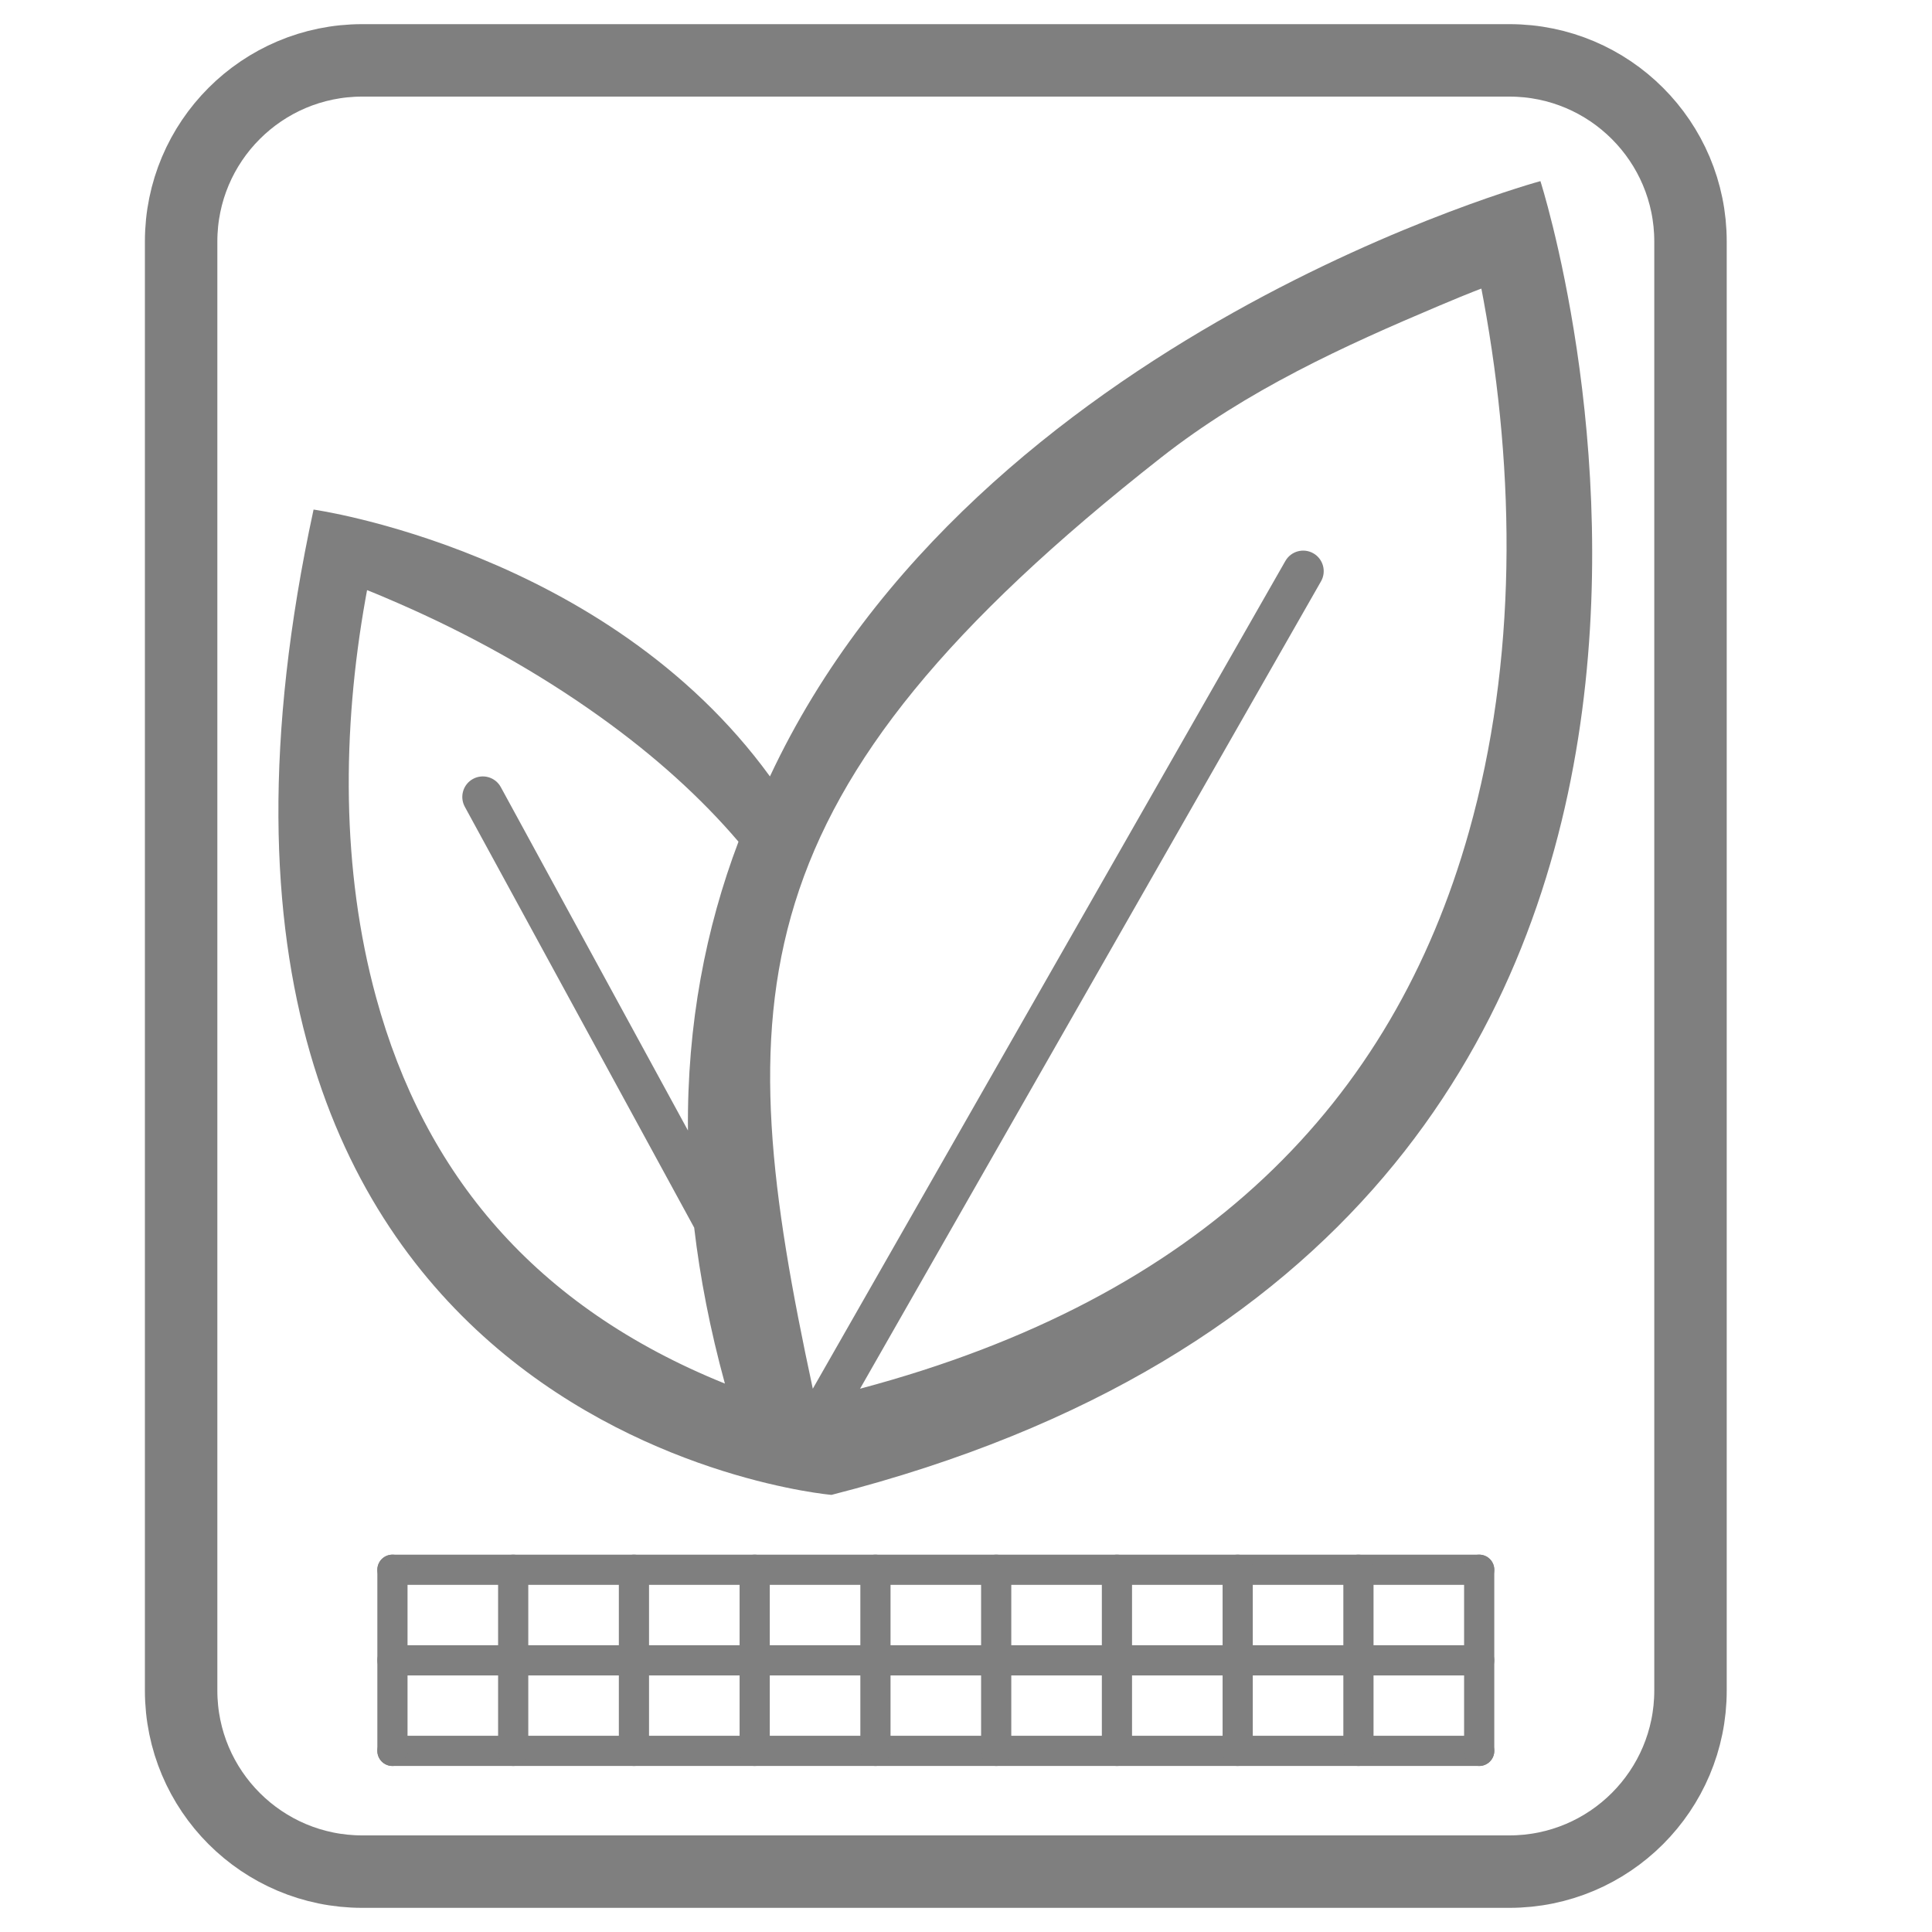
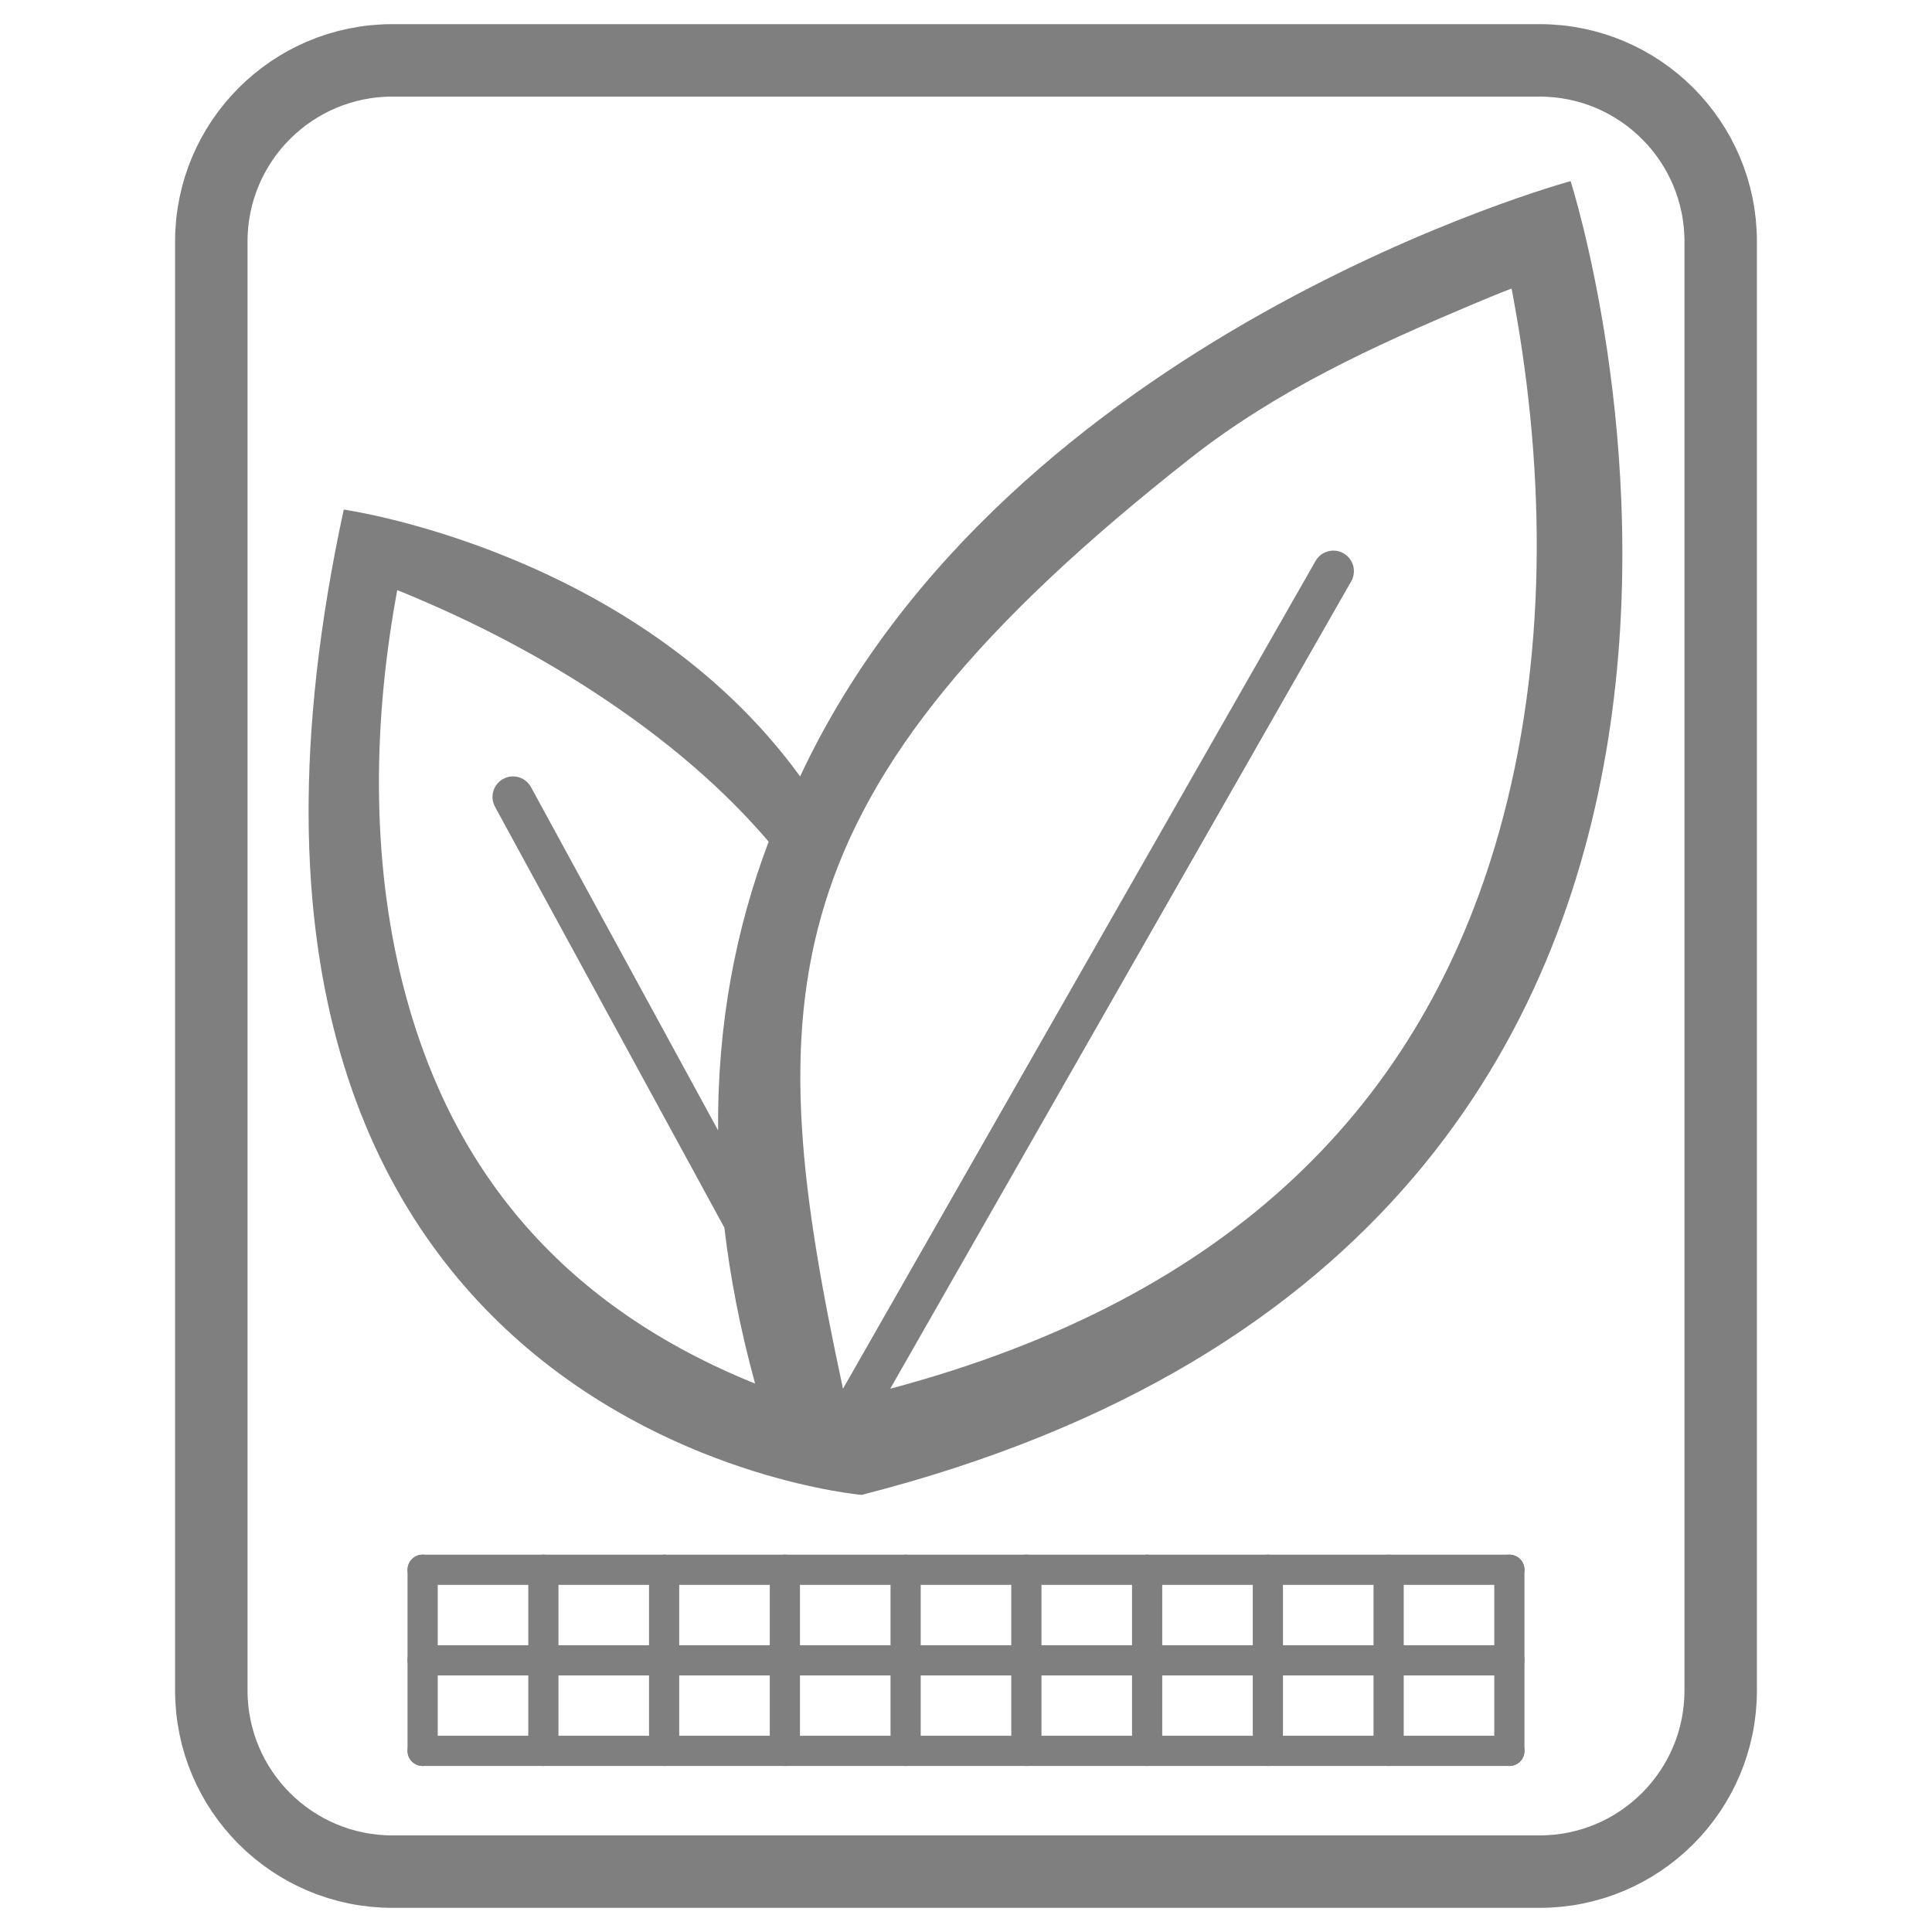
<svg xmlns="http://www.w3.org/2000/svg" width="32px" height="32px" viewBox="0 0 32 32">
-   <rect x="3" y="1" width="25" height="30" rx="3" stroke="#7f7f7f" fill="none" stroke-width="1.2" />
-   <g transform="translate(4.6, 3) scale(0.68)">
+   <rect x="3.5" y="1" width="25" height="30" rx="3" stroke="#7f7f7f" fill="none" stroke-width="1.2" />
+   <g transform="translate(5.1, 3) scale(0.68)">
    <path fill="#7f7f7f" class="leaves" d="M10.144,25.491 C10.286,26.705 10.531,27.971 10.892,29.289 C6.259,27.418 3.572,24.18 2.398,19.889 C1.542,16.761 1.569,13.37 2.137,10.178 C2.15,10.106 2.176,9.963 2.176,9.963 C2.176,9.963 2.338,10.021 2.926,10.277 C4.61,11.01 6.294,11.932 7.857,13.052 C9.192,14.008 10.309,15.019 11.223,16.09 L11.223,16.09 C10.427,18.191 9.968,20.53 9.992,23.124 L5.434,14.761 C5.302,14.518 4.999,14.429 4.756,14.561 C4.514,14.693 4.425,14.997 4.557,15.239 L10.144,25.491 Z M13.033,29.414 C10.991,19.906 11.089,14.922 21.513,6.736 C23.613,5.087 25.975,4.013 28.288,3.036 C29.097,2.694 29.318,2.618 29.318,2.618 C29.318,2.618 29.354,2.807 29.372,2.904 C30.152,7.16 30.19,11.681 29.014,15.853 C27.151,22.462 22.512,27.196 14.184,29.414 L25.412,9.748 C25.549,9.508 25.465,9.203 25.226,9.066 C24.986,8.929 24.681,9.012 24.544,9.252 L13.033,29.414 Z M13.488,32 C38.966,25.5 30.756,0 30.756,0 C30.756,0 17.031,3.723 11.989,14.5 C7.993,9 0.873,8 0.873,8 C-3.996,30.5 13.488,32 13.488,32 Z" />
  </g>
-   <line stroke-linecap="round" x1="6.5" y1="26" x2="24.5" y2="26" stroke="#7f7f7f" stroke-width="0.5" />
-   <line stroke-linecap="round" x1="6.5" y1="27.5" x2="24.5" y2="27.5" stroke="#7f7f7f" stroke-width="0.5" />
-   <line stroke-linecap="round" x1="6.5" y1="29" x2="24.5" y2="29" stroke="#7f7f7f" stroke-width="0.5" />
-   <line stroke-linecap="round" x1="6.5" y1="26" x2="6.5" y2="29" stroke="#7f7f7f" stroke-width="0.5" />
-   <line stroke-linecap="round" x1="8.5" y1="26" x2="8.5" y2="29" stroke="#7f7f7f" stroke-width="0.5" />
-   <line stroke-linecap="round" x1="10.5" y1="26" x2="10.5" y2="29" stroke="#7f7f7f" stroke-width="0.5" />
-   <line stroke-linecap="round" x1="12.5" y1="26" x2="12.5" y2="29" stroke="#7f7f7f" stroke-width="0.5" />
-   <line stroke-linecap="round" x1="14.5" y1="26" x2="14.5" y2="29" stroke="#7f7f7f" stroke-width="0.5" />
-   <line stroke-linecap="round" x1="16.5" y1="26" x2="16.5" y2="29" stroke="#7f7f7f" stroke-width="0.5" />
-   <line stroke-linecap="round" x1="18.5" y1="26" x2="18.5" y2="29" stroke="#7f7f7f" stroke-width="0.5" />
-   <line stroke-linecap="round" x1="20.5" y1="26" x2="20.5" y2="29" stroke="#7f7f7f" stroke-width="0.5" />
-   <line stroke-linecap="round" x1="22.5" y1="26" x2="22.5" y2="29" stroke="#7f7f7f" stroke-width="0.5" />
-   <line stroke-linecap="round" x1="24.5" y1="26" x2="24.5" y2="29" stroke="#7f7f7f" stroke-width="0.5" />
+   <line stroke-linecap="round" x1="7" y1="26" x2="25" y2="26" stroke="#7f7f7f" stroke-width="0.5" />
+   <line stroke-linecap="round" x1="7" y1="27.5" x2="25" y2="27.5" stroke="#7f7f7f" stroke-width="0.5" />
+   <line stroke-linecap="round" x1="7" y1="29" x2="25" y2="29" stroke="#7f7f7f" stroke-width="0.5" />
+   <line stroke-linecap="round" x1="7" y1="26" x2="7" y2="29" stroke="#7f7f7f" stroke-width="0.5" />
+   <line stroke-linecap="round" x1="9" y1="26" x2="9" y2="29" stroke="#7f7f7f" stroke-width="0.5" />
+   <line stroke-linecap="round" x1="11" y1="26" x2="11" y2="29" stroke="#7f7f7f" stroke-width="0.5" />
+   <line stroke-linecap="round" x1="13" y1="26" x2="13" y2="29" stroke="#7f7f7f" stroke-width="0.5" />
+   <line stroke-linecap="round" x1="15" y1="26" x2="15" y2="29" stroke="#7f7f7f" stroke-width="0.5" />
+   <line stroke-linecap="round" x1="17" y1="26" x2="17" y2="29" stroke="#7f7f7f" stroke-width="0.5" />
+   <line stroke-linecap="round" x1="19" y1="26" x2="19" y2="29" stroke="#7f7f7f" stroke-width="0.5" />
+   <line stroke-linecap="round" x1="21" y1="26" x2="21" y2="29" stroke="#7f7f7f" stroke-width="0.5" />
+   <line stroke-linecap="round" x1="23" y1="26" x2="23" y2="29" stroke="#7f7f7f" stroke-width="0.5" />
+   <line stroke-linecap="round" x1="25" y1="26" x2="25" y2="29" stroke="#7f7f7f" stroke-width="0.5" />
</svg>
